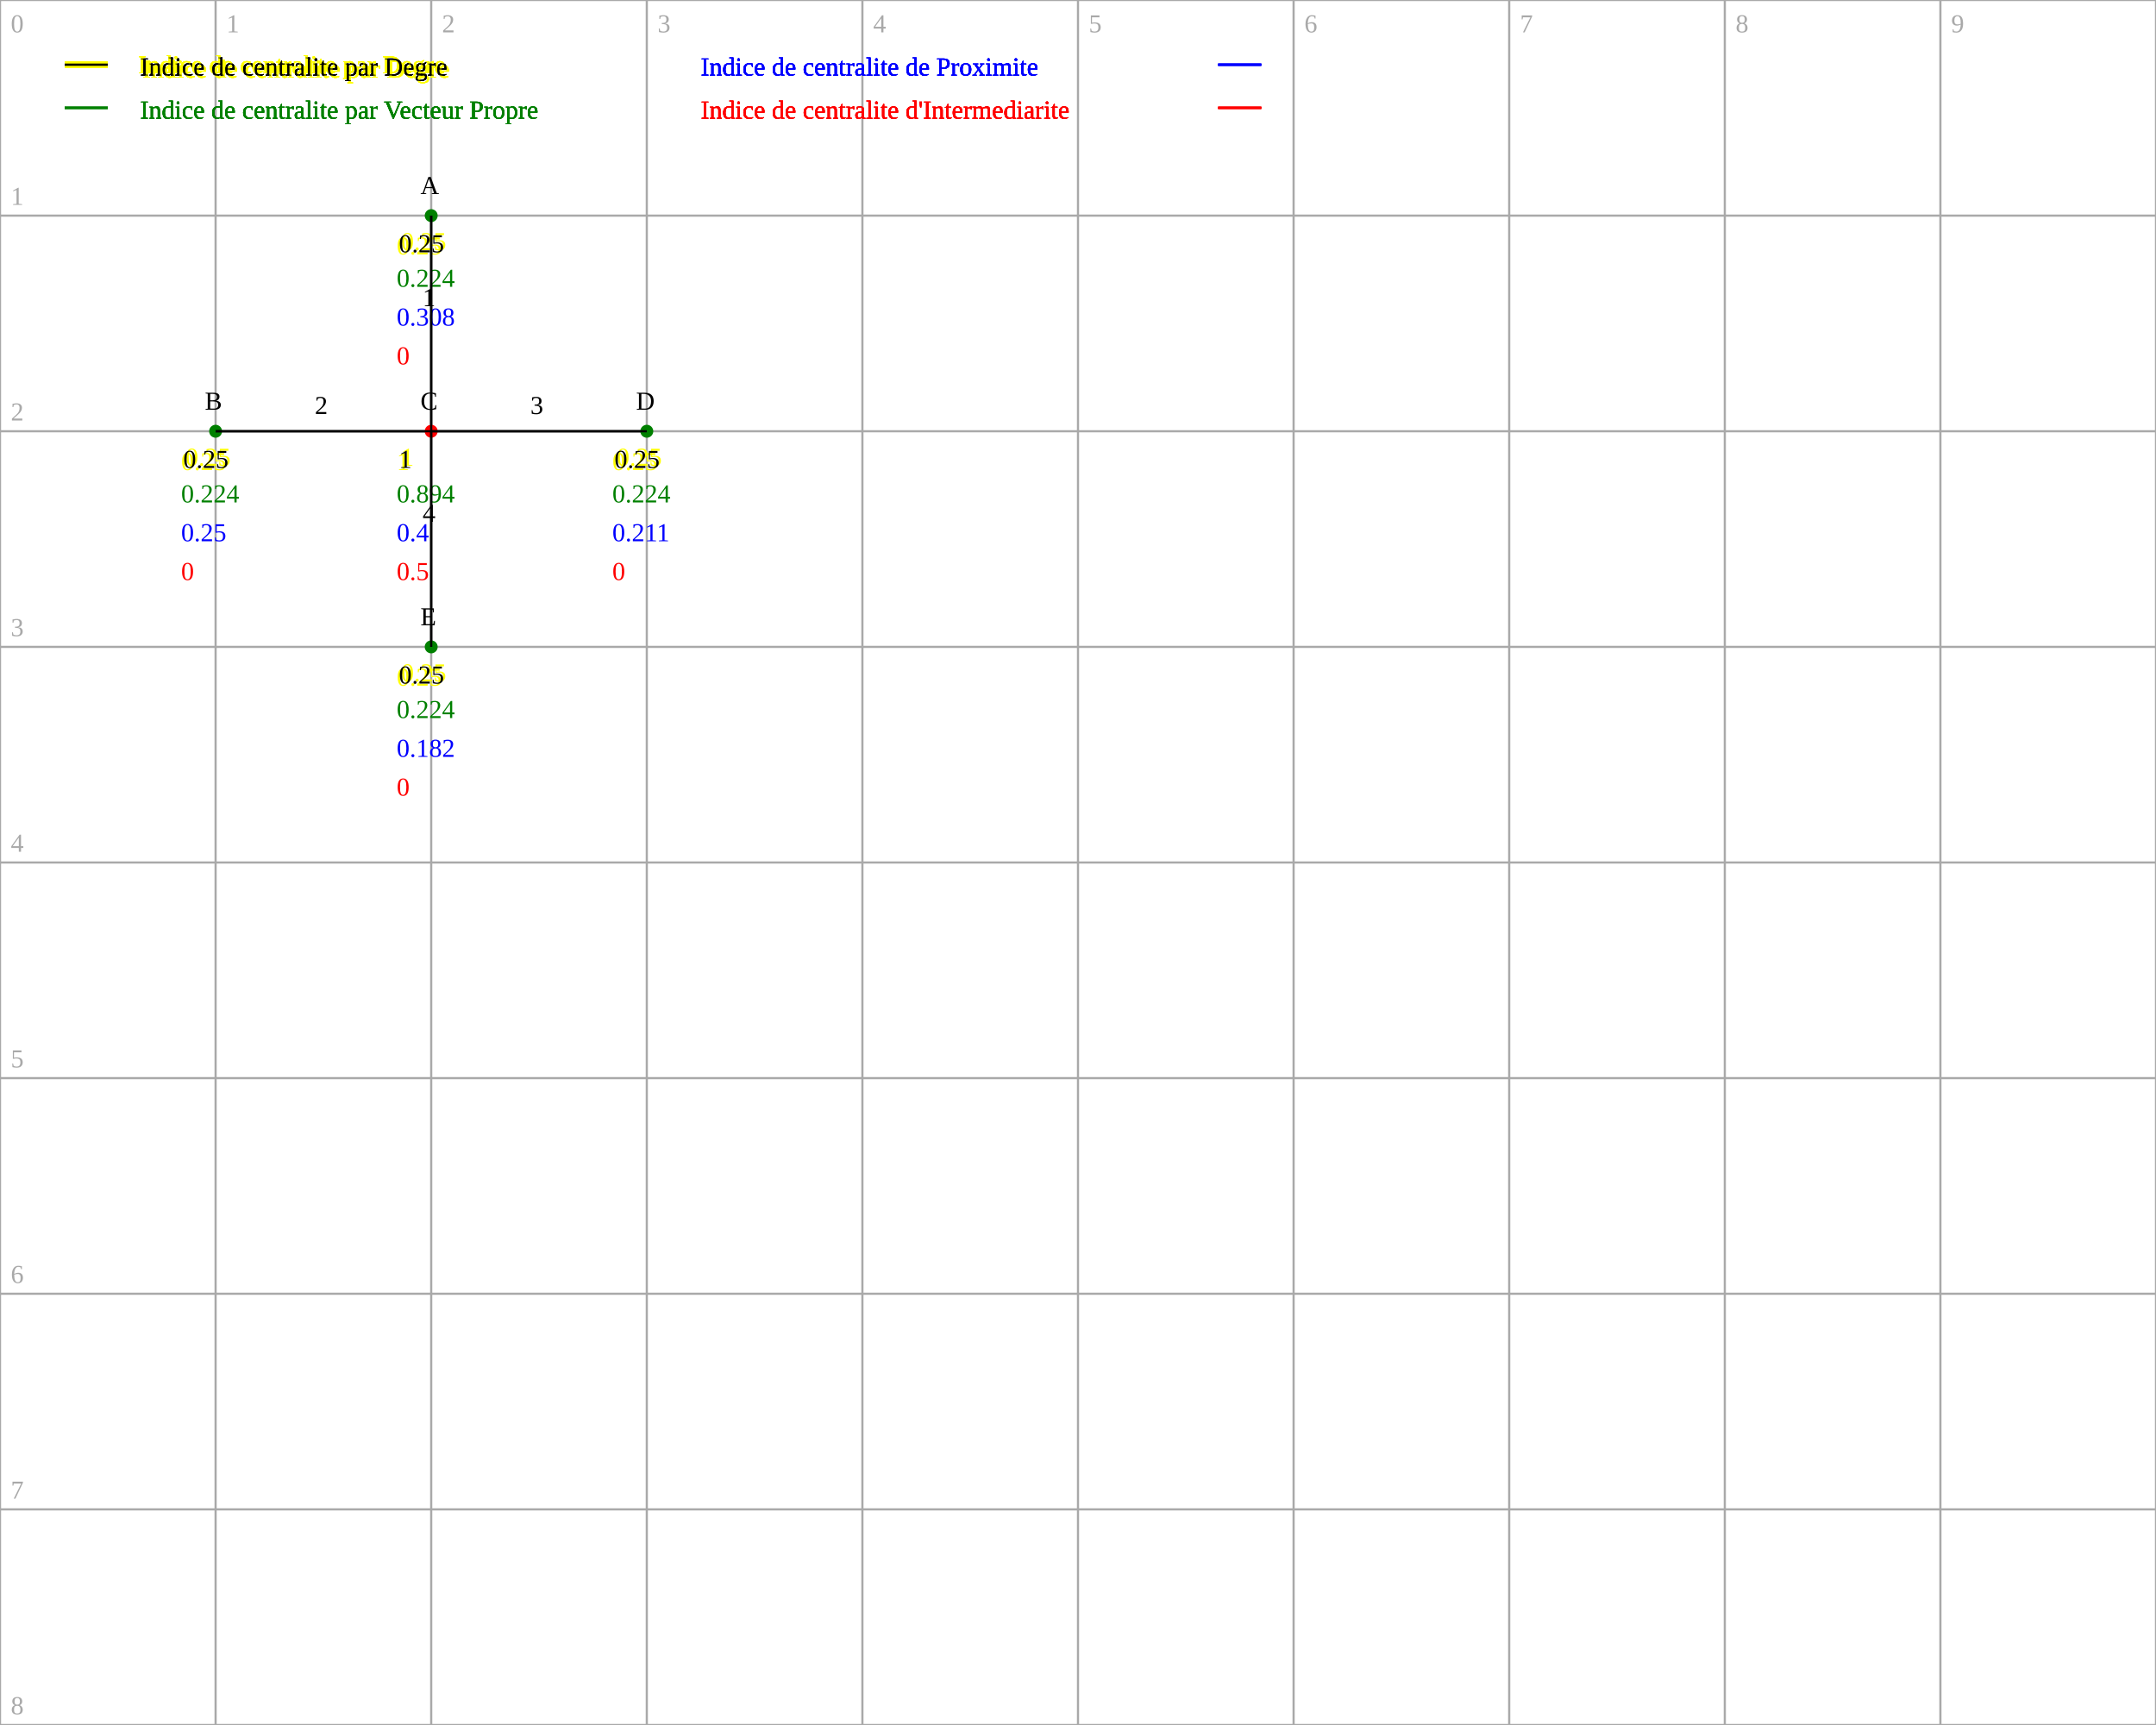
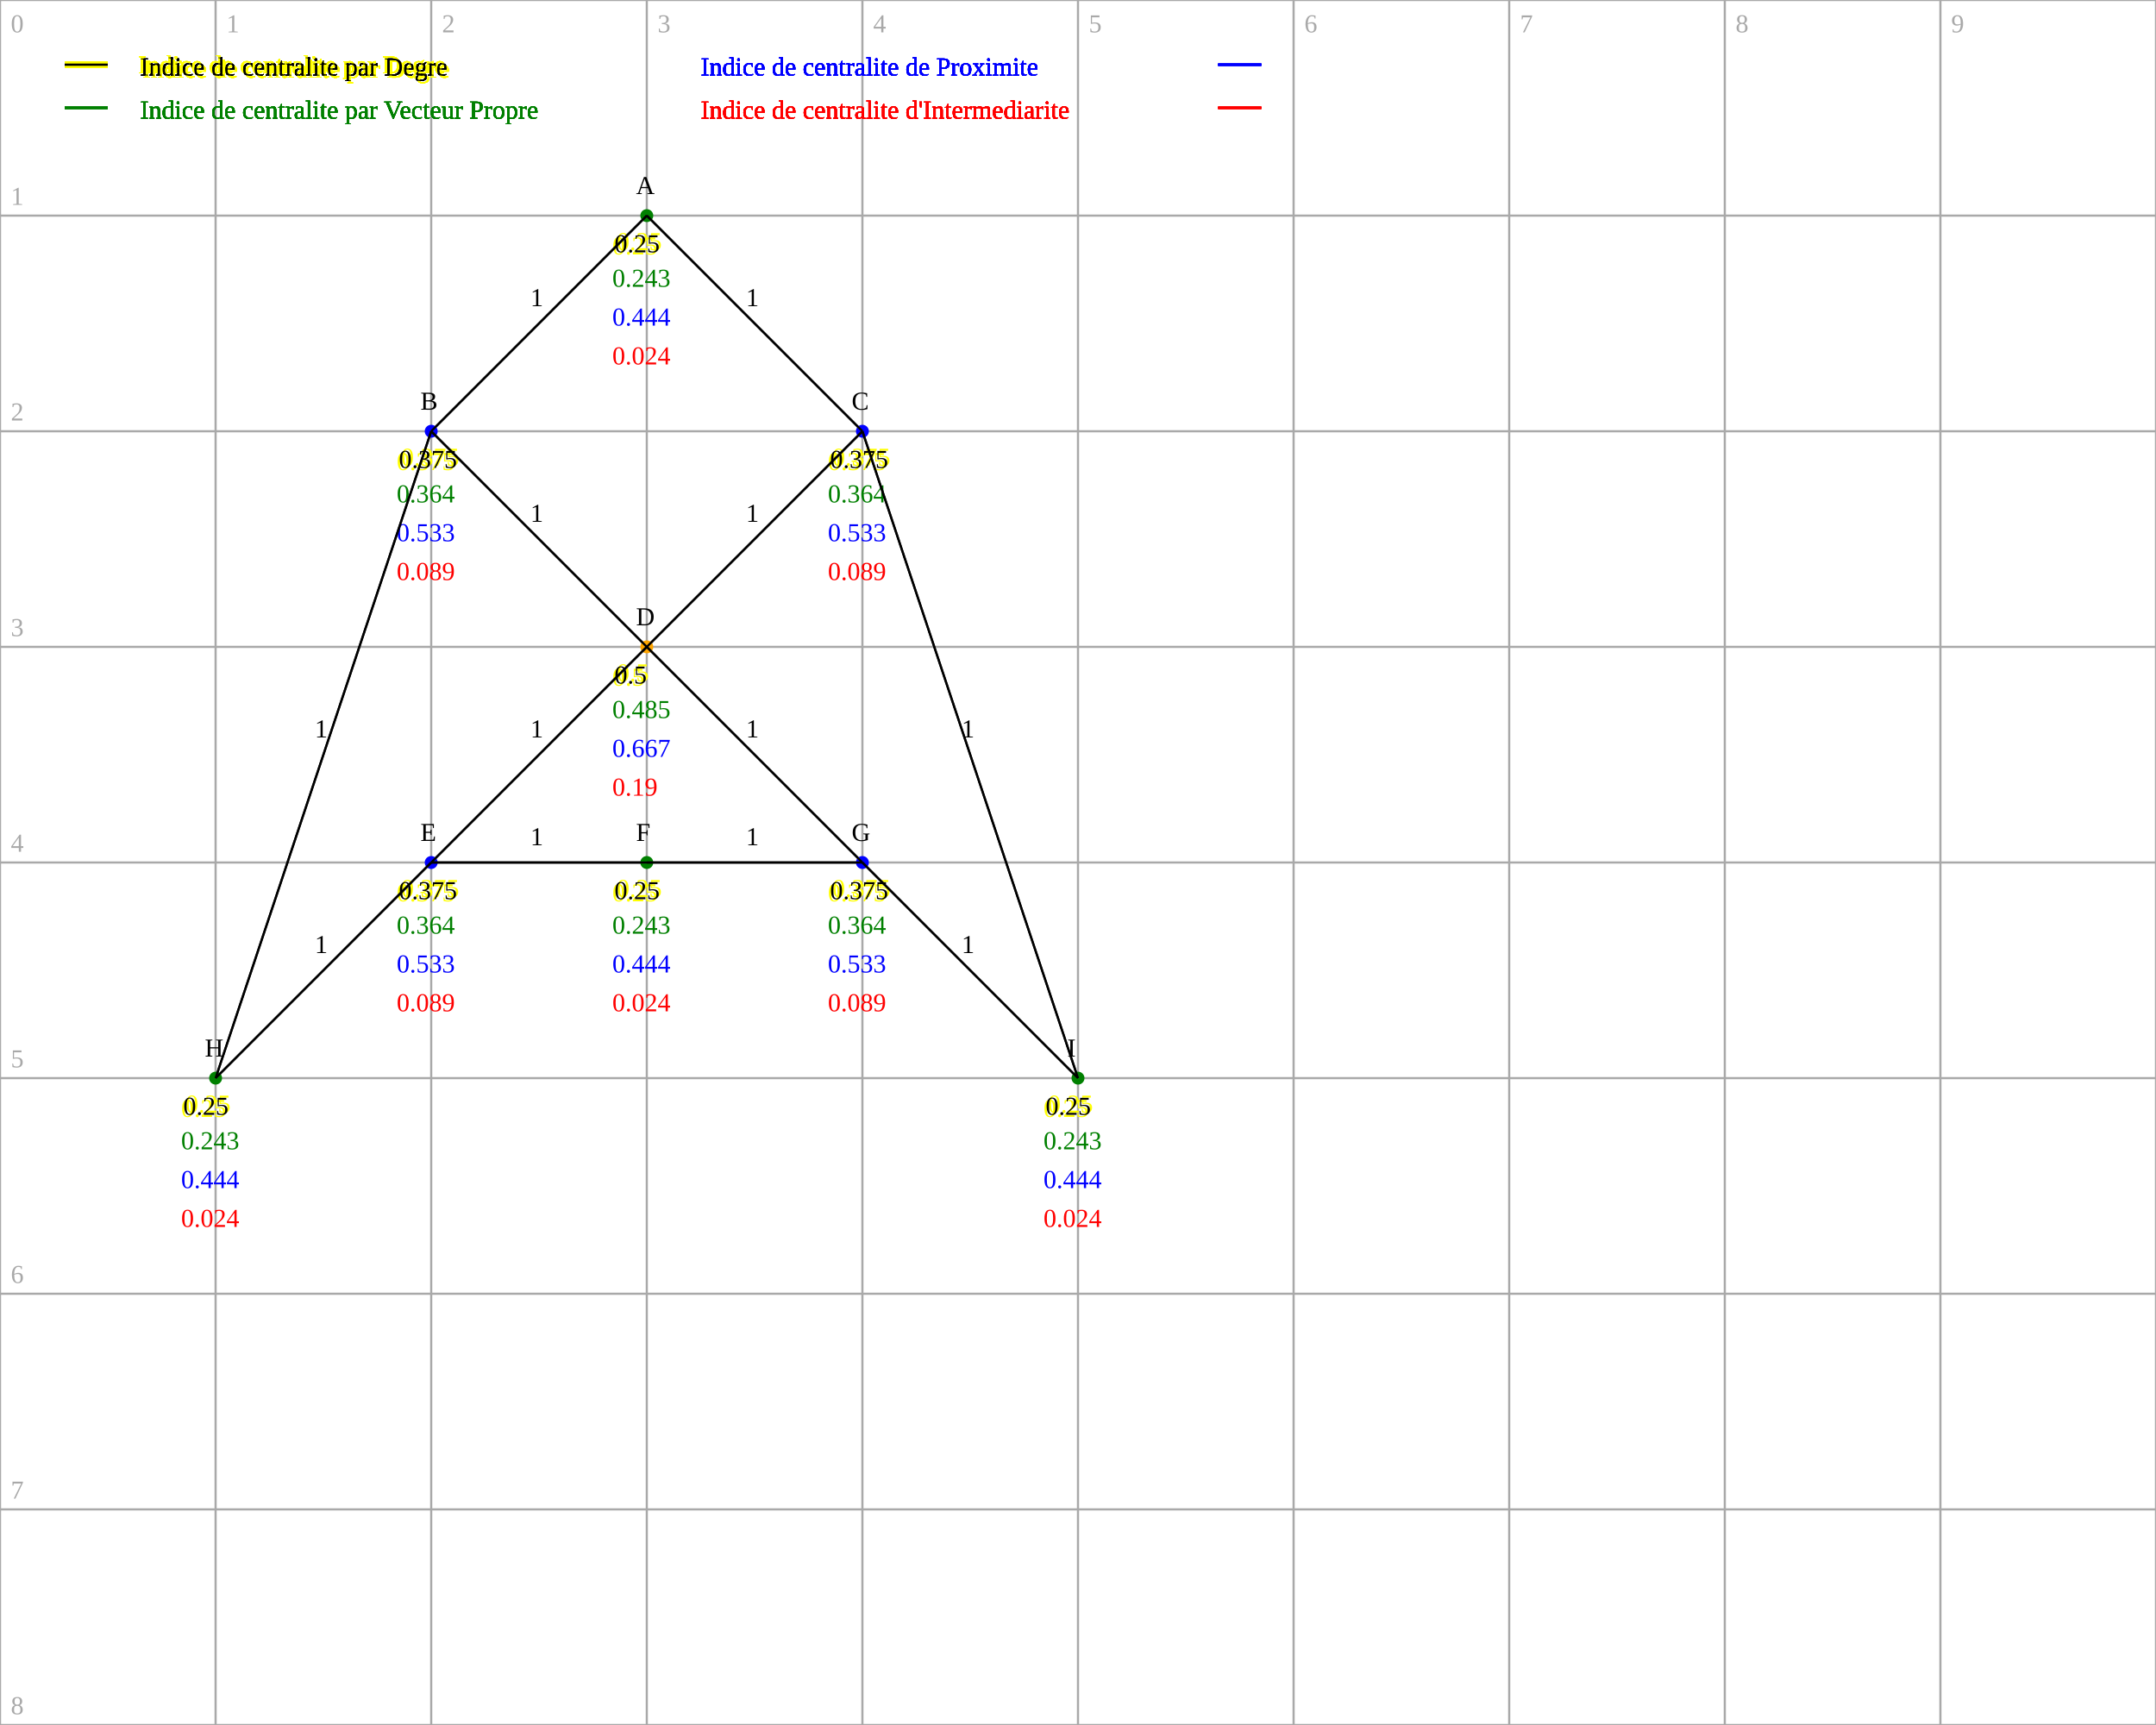
<svg xmlns="http://www.w3.org/2000/svg" version="1.1" width="1000" height="800">
  <line x1="0" y1="0" x2="1000" y2="0" stroke="darkgrey" />
  <text x="5" y="-5" fill="darkgrey">0</text>
  <line x1="0" y1="100" x2="1000" y2="100" stroke="darkgrey" />
  <text x="5" y="95" fill="darkgrey">1</text>
  <line x1="0" y1="200" x2="1000" y2="200" stroke="darkgrey" />
  <text x="5" y="195" fill="darkgrey">2</text>
  <line x1="0" y1="300" x2="1000" y2="300" stroke="darkgrey" />
  <text x="5" y="295" fill="darkgrey">3</text>
  <line x1="0" y1="400" x2="1000" y2="400" stroke="darkgrey" />
  <text x="5" y="395" fill="darkgrey">4</text>
  <line x1="0" y1="500" x2="1000" y2="500" stroke="darkgrey" />
  <text x="5" y="495" fill="darkgrey">5</text>
  <line x1="0" y1="600" x2="1000" y2="600" stroke="darkgrey" />
  <text x="5" y="595" fill="darkgrey">6</text>
  <line x1="0" y1="700" x2="1000" y2="700" stroke="darkgrey" />
  <text x="5" y="695" fill="darkgrey">7</text>
  <line x1="0" y1="800" x2="1000" y2="800" stroke="darkgrey" />
  <text x="5" y="795" fill="darkgrey">8</text>
  <line x1="0" y1="0" x2="0" y2="800" stroke="darkgrey" />
  <text x="5" y="15" fill="darkgrey">0</text>
  <line x1="100" y1="0" x2="100" y2="800" stroke="darkgrey" />
  <text x="105" y="15" fill="darkgrey">1</text>
  <line x1="200" y1="0" x2="200" y2="800" stroke="darkgrey" />
  <text x="205" y="15" fill="darkgrey">2</text>
  <line x1="300" y1="0" x2="300" y2="800" stroke="darkgrey" />
  <text x="305" y="15" fill="darkgrey">3</text>
  <line x1="400" y1="0" x2="400" y2="800" stroke="darkgrey" />
  <text x="405" y="15" fill="darkgrey">4</text>
  <line x1="500" y1="0" x2="500" y2="800" stroke="darkgrey" />
  <text x="505" y="15" fill="darkgrey">5</text>
  <line x1="600" y1="0" x2="600" y2="800" stroke="darkgrey" />
  <text x="605" y="15" fill="darkgrey">6</text>
  <line x1="700" y1="0" x2="700" y2="800" stroke="darkgrey" />
  <text x="705" y="15" fill="darkgrey">7</text>
  <line x1="800" y1="0" x2="800" y2="800" stroke="darkgrey" />
  <text x="805" y="15" fill="darkgrey">8</text>
  <line x1="900" y1="0" x2="900" y2="800" stroke="darkgrey" />
  <text x="905" y="15" fill="darkgrey">9</text>
  <line x1="1000" y1="0" x2="1000" y2="800" stroke="darkgrey" />
  <text x="1005" y="15" fill="darkgrey">10</text>
-   <circle cx="200" cy="100" r="3" fill="green" />
-   <text x="195" y="90" fill="black">A</text>
-   <text x="186" y="116" fill="yellow">0.25</text>
-   <text x="184" y="118" fill="yellow">0.25</text>
-   <text x="185" y="117" fill="black">0.25</text>
-   <line x1="30" y1="31" x2="50" y2="31" stroke="yellow" />
-   <line x1="30" y1="29" x2="50" y2="29" stroke="yellow" />
-   <line x1="30" y1="30" x2="50" y2="30" stroke="black" />
-   <text x="66" y="36" fill="yellow">Indice de centralite par Degre</text>
-   <text x="64" y="34" fill="yellow">Indice de centralite par Degre</text>
-   <text x="65" y="35" fill="black">Indice de centralite par Degre</text>
-   <text x="184" y="133" fill="green">0.224</text>
-   <line x1="30" y1="50" x2="50" y2="50" stroke="green" />
-   <text x="65" y="55" fill="green">Indice de centralite par Vecteur Propre</text>
-   <text x="184" y="151" fill="blue">0.308</text>
-   <line x1="565" y1="30" x2="585" y2="30" stroke="blue" />
-   <text x="325" y="35" fill="blue">Indice de centralite de Proximite</text>
-   <text x="184" y="169" fill="red">0</text>
-   <line x1="565" y1="50" x2="585" y2="50" stroke="red" />
-   <text x="325" y="55" fill="red">Indice de centralite d'Intermediarite</text>
-   <line x1="200" y1="100" x2="200" y2="200" stroke="black" />
-   <text x="196" y="142" fill="black">1</text>
-   <circle cx="100" cy="200" r="3" fill="green" />
-   <text x="95" y="190" fill="black">B</text>
-   <text x="86" y="216" fill="yellow">0.25</text>
-   <text x="84" y="218" fill="yellow">0.25</text>
-   <text x="85" y="217" fill="black">0.25</text>
-   <line x1="30" y1="31" x2="50" y2="31" stroke="yellow" />
-   <line x1="30" y1="29" x2="50" y2="29" stroke="yellow" />
-   <line x1="30" y1="30" x2="50" y2="30" stroke="black" />
-   <text x="66" y="36" fill="yellow">Indice de centralite par Degre</text>
-   <text x="64" y="34" fill="yellow">Indice de centralite par Degre</text>
-   <text x="65" y="35" fill="black">Indice de centralite par Degre</text>
-   <text x="84" y="233" fill="green">0.224</text>
-   <line x1="30" y1="50" x2="50" y2="50" stroke="green" />
-   <text x="65" y="55" fill="green">Indice de centralite par Vecteur Propre</text>
-   <text x="84" y="251" fill="blue">0.25</text>
-   <line x1="565" y1="30" x2="585" y2="30" stroke="blue" />
-   <text x="325" y="35" fill="blue">Indice de centralite de Proximite</text>
-   <text x="84" y="269" fill="red">0</text>
-   <line x1="565" y1="50" x2="585" y2="50" stroke="red" />
-   <text x="325" y="55" fill="red">Indice de centralite d'Intermediarite</text>
-   <line x1="100" y1="200" x2="200" y2="200" stroke="black" />
-   <text x="146" y="192" fill="black">2</text>
-   <circle cx="200" cy="200" r="3" fill="red" />
-   <text x="195" y="190" fill="black">C</text>
-   <text x="186" y="216" fill="yellow">1</text>
-   <text x="184" y="218" fill="yellow">1</text>
-   <text x="185" y="217" fill="black">1</text>
-   <line x1="30" y1="31" x2="50" y2="31" stroke="yellow" />
-   <line x1="30" y1="29" x2="50" y2="29" stroke="yellow" />
-   <line x1="30" y1="30" x2="50" y2="30" stroke="black" />
-   <text x="66" y="36" fill="yellow">Indice de centralite par Degre</text>
-   <text x="64" y="34" fill="yellow">Indice de centralite par Degre</text>
-   <text x="65" y="35" fill="black">Indice de centralite par Degre</text>
-   <text x="184" y="233" fill="green">0.894</text>
-   <line x1="30" y1="50" x2="50" y2="50" stroke="green" />
-   <text x="65" y="55" fill="green">Indice de centralite par Vecteur Propre</text>
-   <text x="184" y="251" fill="blue">0.4</text>
-   <line x1="565" y1="30" x2="585" y2="30" stroke="blue" />
-   <text x="325" y="35" fill="blue">Indice de centralite de Proximite</text>
-   <text x="184" y="269" fill="red">0.5</text>
-   <line x1="565" y1="50" x2="585" y2="50" stroke="red" />
-   <text x="325" y="55" fill="red">Indice de centralite d'Intermediarite</text>
-   <line x1="200" y1="200" x2="200" y2="100" stroke="black" />
-   <line x1="200" y1="200" x2="100" y2="200" stroke="black" />
-   <line x1="200" y1="200" x2="300" y2="200" stroke="black" />
-   <text x="246" y="192" fill="black">3</text>
-   <line x1="200" y1="200" x2="200" y2="300" stroke="black" />
-   <text x="196" y="242" fill="black">4</text>
-   <circle cx="300" cy="200" r="3" fill="green" />
-   <text x="295" y="190" fill="black">D</text>
-   <text x="286" y="216" fill="yellow">0.25</text>
-   <text x="284" y="218" fill="yellow">0.25</text>
-   <text x="285" y="217" fill="black">0.25</text>
-   <line x1="30" y1="31" x2="50" y2="31" stroke="yellow" />
-   <line x1="30" y1="29" x2="50" y2="29" stroke="yellow" />
-   <line x1="30" y1="30" x2="50" y2="30" stroke="black" />
-   <text x="66" y="36" fill="yellow">Indice de centralite par Degre</text>
-   <text x="64" y="34" fill="yellow">Indice de centralite par Degre</text>
-   <text x="65" y="35" fill="black">Indice de centralite par Degre</text>
-   <text x="284" y="233" fill="green">0.224</text>
-   <line x1="30" y1="50" x2="50" y2="50" stroke="green" />
-   <text x="65" y="55" fill="green">Indice de centralite par Vecteur Propre</text>
-   <text x="284" y="251" fill="blue">0.211</text>
-   <line x1="565" y1="30" x2="585" y2="30" stroke="blue" />
-   <text x="325" y="35" fill="blue">Indice de centralite de Proximite</text>
-   <text x="284" y="269" fill="red">0</text>
-   <line x1="565" y1="50" x2="585" y2="50" stroke="red" />
-   <text x="325" y="55" fill="red">Indice de centralite d'Intermediarite</text>
-   <line x1="300" y1="200" x2="200" y2="200" stroke="black" />
-   <circle cx="200" cy="300" r="3" fill="green" />
-   <text x="195" y="290" fill="black">E</text>
-   <text x="186" y="316" fill="yellow">0.25</text>
-   <text x="184" y="318" fill="yellow">0.25</text>
-   <text x="185" y="317" fill="black">0.25</text>
-   <line x1="30" y1="31" x2="50" y2="31" stroke="yellow" />
-   <line x1="30" y1="29" x2="50" y2="29" stroke="yellow" />
-   <line x1="30" y1="30" x2="50" y2="30" stroke="black" />
-   <text x="66" y="36" fill="yellow">Indice de centralite par Degre</text>
-   <text x="64" y="34" fill="yellow">Indice de centralite par Degre</text>
-   <text x="65" y="35" fill="black">Indice de centralite par Degre</text>
-   <text x="184" y="333" fill="green">0.224</text>
-   <line x1="30" y1="50" x2="50" y2="50" stroke="green" />
-   <text x="65" y="55" fill="green">Indice de centralite par Vecteur Propre</text>
-   <text x="184" y="351" fill="blue">0.182</text>
-   <line x1="565" y1="30" x2="585" y2="30" stroke="blue" />
-   <text x="325" y="35" fill="blue">Indice de centralite de Proximite</text>
-   <text x="184" y="369" fill="red">0</text>
-   <line x1="565" y1="50" x2="585" y2="50" stroke="red" />
-   <text x="325" y="55" fill="red">Indice de centralite d'Intermediarite</text>
-   <line x1="200" y1="300" x2="200" y2="200" stroke="black" />
+   <circle cx="300" cy="100" r="3" fill="green" />
+   <text x="295" y="90" fill="black">A</text>
+   <text x="286" y="116" fill="yellow">0.25</text>
+   <text x="284" y="118" fill="yellow">0.25</text>
+   <text x="285" y="117" fill="black">0.25</text>
+   <line x1="30" y1="31" x2="50" y2="31" stroke="yellow" />
+   <line x1="30" y1="29" x2="50" y2="29" stroke="yellow" />
+   <line x1="30" y1="30" x2="50" y2="30" stroke="black" />
+   <text x="66" y="36" fill="yellow">Indice de centralite par Degre</text>
+   <text x="64" y="34" fill="yellow">Indice de centralite par Degre</text>
+   <text x="65" y="35" fill="black">Indice de centralite par Degre</text>
+   <text x="284" y="133" fill="green">0.243</text>
+   <line x1="30" y1="50" x2="50" y2="50" stroke="green" />
+   <text x="65" y="55" fill="green">Indice de centralite par Vecteur Propre</text>
+   <text x="284" y="151" fill="blue">0.444</text>
+   <line x1="565" y1="30" x2="585" y2="30" stroke="blue" />
+   <text x="325" y="35" fill="blue">Indice de centralite de Proximite</text>
+   <text x="284" y="169" fill="red">0.024</text>
+   <line x1="565" y1="50" x2="585" y2="50" stroke="red" />
+   <text x="325" y="55" fill="red">Indice de centralite d'Intermediarite</text>
+   <line x1="300" y1="100" x2="200" y2="200" stroke="black" />
+   <text x="246" y="142" fill="black">1</text>
+   <line x1="300" y1="100" x2="400" y2="200" stroke="black" />
+   <text x="346" y="142" fill="black">1</text>
+   <circle cx="200" cy="200" r="3" fill="blue" />
+   <text x="195" y="190" fill="black">B</text>
+   <text x="186" y="216" fill="yellow">0.375</text>
+   <text x="184" y="218" fill="yellow">0.375</text>
+   <text x="185" y="217" fill="black">0.375</text>
+   <line x1="30" y1="31" x2="50" y2="31" stroke="yellow" />
+   <line x1="30" y1="29" x2="50" y2="29" stroke="yellow" />
+   <line x1="30" y1="30" x2="50" y2="30" stroke="black" />
+   <text x="66" y="36" fill="yellow">Indice de centralite par Degre</text>
+   <text x="64" y="34" fill="yellow">Indice de centralite par Degre</text>
+   <text x="65" y="35" fill="black">Indice de centralite par Degre</text>
+   <text x="184" y="233" fill="green">0.364</text>
+   <line x1="30" y1="50" x2="50" y2="50" stroke="green" />
+   <text x="65" y="55" fill="green">Indice de centralite par Vecteur Propre</text>
+   <text x="184" y="251" fill="blue">0.533</text>
+   <line x1="565" y1="30" x2="585" y2="30" stroke="blue" />
+   <text x="325" y="35" fill="blue">Indice de centralite de Proximite</text>
+   <text x="184" y="269" fill="red">0.089</text>
+   <line x1="565" y1="50" x2="585" y2="50" stroke="red" />
+   <text x="325" y="55" fill="red">Indice de centralite d'Intermediarite</text>
+   <line x1="200" y1="200" x2="300" y2="100" stroke="black" />
+   <line x1="200" y1="200" x2="300" y2="300" stroke="black" />
+   <text x="246" y="242" fill="black">1</text>
+   <line x1="200" y1="200" x2="100" y2="500" stroke="black" />
+   <text x="146" y="342" fill="black">1</text>
+   <circle cx="400" cy="200" r="3" fill="blue" />
+   <text x="395" y="190" fill="black">C</text>
+   <text x="386" y="216" fill="yellow">0.375</text>
+   <text x="384" y="218" fill="yellow">0.375</text>
+   <text x="385" y="217" fill="black">0.375</text>
+   <line x1="30" y1="31" x2="50" y2="31" stroke="yellow" />
+   <line x1="30" y1="29" x2="50" y2="29" stroke="yellow" />
+   <line x1="30" y1="30" x2="50" y2="30" stroke="black" />
+   <text x="66" y="36" fill="yellow">Indice de centralite par Degre</text>
+   <text x="64" y="34" fill="yellow">Indice de centralite par Degre</text>
+   <text x="65" y="35" fill="black">Indice de centralite par Degre</text>
+   <text x="384" y="233" fill="green">0.364</text>
+   <line x1="30" y1="50" x2="50" y2="50" stroke="green" />
+   <text x="65" y="55" fill="green">Indice de centralite par Vecteur Propre</text>
+   <text x="384" y="251" fill="blue">0.533</text>
+   <line x1="565" y1="30" x2="585" y2="30" stroke="blue" />
+   <text x="325" y="35" fill="blue">Indice de centralite de Proximite</text>
+   <text x="384" y="269" fill="red">0.089</text>
+   <line x1="565" y1="50" x2="585" y2="50" stroke="red" />
+   <text x="325" y="55" fill="red">Indice de centralite d'Intermediarite</text>
+   <line x1="400" y1="200" x2="300" y2="100" stroke="black" />
+   <line x1="400" y1="200" x2="300" y2="300" stroke="black" />
+   <text x="346" y="242" fill="black">1</text>
+   <line x1="400" y1="200" x2="500" y2="500" stroke="black" />
+   <text x="446" y="342" fill="black">1</text>
+   <circle cx="300" cy="300" r="3" fill="orange" />
+   <text x="295" y="290" fill="black">D</text>
+   <text x="286" y="316" fill="yellow">0.5</text>
+   <text x="284" y="318" fill="yellow">0.5</text>
+   <text x="285" y="317" fill="black">0.5</text>
+   <line x1="30" y1="31" x2="50" y2="31" stroke="yellow" />
+   <line x1="30" y1="29" x2="50" y2="29" stroke="yellow" />
+   <line x1="30" y1="30" x2="50" y2="30" stroke="black" />
+   <text x="66" y="36" fill="yellow">Indice de centralite par Degre</text>
+   <text x="64" y="34" fill="yellow">Indice de centralite par Degre</text>
+   <text x="65" y="35" fill="black">Indice de centralite par Degre</text>
+   <text x="284" y="333" fill="green">0.485</text>
+   <line x1="30" y1="50" x2="50" y2="50" stroke="green" />
+   <text x="65" y="55" fill="green">Indice de centralite par Vecteur Propre</text>
+   <text x="284" y="351" fill="blue">0.667</text>
+   <line x1="565" y1="30" x2="585" y2="30" stroke="blue" />
+   <text x="325" y="35" fill="blue">Indice de centralite de Proximite</text>
+   <text x="284" y="369" fill="red">0.19</text>
+   <line x1="565" y1="50" x2="585" y2="50" stroke="red" />
+   <text x="325" y="55" fill="red">Indice de centralite d'Intermediarite</text>
+   <line x1="300" y1="300" x2="200" y2="200" stroke="black" />
+   <line x1="300" y1="300" x2="400" y2="200" stroke="black" />
+   <line x1="300" y1="300" x2="200" y2="400" stroke="black" />
+   <text x="246" y="342" fill="black">1</text>
+   <line x1="300" y1="300" x2="400" y2="400" stroke="black" />
+   <text x="346" y="342" fill="black">1</text>
+   <circle cx="200" cy="400" r="3" fill="blue" />
+   <text x="195" y="390" fill="black">E</text>
+   <text x="186" y="416" fill="yellow">0.375</text>
+   <text x="184" y="418" fill="yellow">0.375</text>
+   <text x="185" y="417" fill="black">0.375</text>
+   <line x1="30" y1="31" x2="50" y2="31" stroke="yellow" />
+   <line x1="30" y1="29" x2="50" y2="29" stroke="yellow" />
+   <line x1="30" y1="30" x2="50" y2="30" stroke="black" />
+   <text x="66" y="36" fill="yellow">Indice de centralite par Degre</text>
+   <text x="64" y="34" fill="yellow">Indice de centralite par Degre</text>
+   <text x="65" y="35" fill="black">Indice de centralite par Degre</text>
+   <text x="184" y="433" fill="green">0.364</text>
+   <line x1="30" y1="50" x2="50" y2="50" stroke="green" />
+   <text x="65" y="55" fill="green">Indice de centralite par Vecteur Propre</text>
+   <text x="184" y="451" fill="blue">0.533</text>
+   <line x1="565" y1="30" x2="585" y2="30" stroke="blue" />
+   <text x="325" y="35" fill="blue">Indice de centralite de Proximite</text>
+   <text x="184" y="469" fill="red">0.089</text>
+   <line x1="565" y1="50" x2="585" y2="50" stroke="red" />
+   <text x="325" y="55" fill="red">Indice de centralite d'Intermediarite</text>
+   <line x1="200" y1="400" x2="300" y2="300" stroke="black" />
+   <line x1="200" y1="400" x2="300" y2="400" stroke="black" />
+   <text x="246" y="392" fill="black">1</text>
+   <line x1="200" y1="400" x2="100" y2="500" stroke="black" />
+   <text x="146" y="442" fill="black">1</text>
+   <circle cx="300" cy="400" r="3" fill="green" />
+   <text x="295" y="390" fill="black">F</text>
+   <text x="286" y="416" fill="yellow">0.25</text>
+   <text x="284" y="418" fill="yellow">0.25</text>
+   <text x="285" y="417" fill="black">0.25</text>
+   <line x1="30" y1="31" x2="50" y2="31" stroke="yellow" />
+   <line x1="30" y1="29" x2="50" y2="29" stroke="yellow" />
+   <line x1="30" y1="30" x2="50" y2="30" stroke="black" />
+   <text x="66" y="36" fill="yellow">Indice de centralite par Degre</text>
+   <text x="64" y="34" fill="yellow">Indice de centralite par Degre</text>
+   <text x="65" y="35" fill="black">Indice de centralite par Degre</text>
+   <text x="284" y="433" fill="green">0.243</text>
+   <line x1="30" y1="50" x2="50" y2="50" stroke="green" />
+   <text x="65" y="55" fill="green">Indice de centralite par Vecteur Propre</text>
+   <text x="284" y="451" fill="blue">0.444</text>
+   <line x1="565" y1="30" x2="585" y2="30" stroke="blue" />
+   <text x="325" y="35" fill="blue">Indice de centralite de Proximite</text>
+   <text x="284" y="469" fill="red">0.024</text>
+   <line x1="565" y1="50" x2="585" y2="50" stroke="red" />
+   <text x="325" y="55" fill="red">Indice de centralite d'Intermediarite</text>
+   <line x1="300" y1="400" x2="200" y2="400" stroke="black" />
+   <line x1="300" y1="400" x2="400" y2="400" stroke="black" />
+   <text x="346" y="392" fill="black">1</text>
+   <circle cx="400" cy="400" r="3" fill="blue" />
+   <text x="395" y="390" fill="black">G</text>
+   <text x="386" y="416" fill="yellow">0.375</text>
+   <text x="384" y="418" fill="yellow">0.375</text>
+   <text x="385" y="417" fill="black">0.375</text>
+   <line x1="30" y1="31" x2="50" y2="31" stroke="yellow" />
+   <line x1="30" y1="29" x2="50" y2="29" stroke="yellow" />
+   <line x1="30" y1="30" x2="50" y2="30" stroke="black" />
+   <text x="66" y="36" fill="yellow">Indice de centralite par Degre</text>
+   <text x="64" y="34" fill="yellow">Indice de centralite par Degre</text>
+   <text x="65" y="35" fill="black">Indice de centralite par Degre</text>
+   <text x="384" y="433" fill="green">0.364</text>
+   <line x1="30" y1="50" x2="50" y2="50" stroke="green" />
+   <text x="65" y="55" fill="green">Indice de centralite par Vecteur Propre</text>
+   <text x="384" y="451" fill="blue">0.533</text>
+   <line x1="565" y1="30" x2="585" y2="30" stroke="blue" />
+   <text x="325" y="35" fill="blue">Indice de centralite de Proximite</text>
+   <text x="384" y="469" fill="red">0.089</text>
+   <line x1="565" y1="50" x2="585" y2="50" stroke="red" />
+   <text x="325" y="55" fill="red">Indice de centralite d'Intermediarite</text>
+   <line x1="400" y1="400" x2="300" y2="300" stroke="black" />
+   <line x1="400" y1="400" x2="300" y2="400" stroke="black" />
+   <line x1="400" y1="400" x2="500" y2="500" stroke="black" />
+   <text x="446" y="442" fill="black">1</text>
+   <circle cx="100" cy="500" r="3" fill="green" />
+   <text x="95" y="490" fill="black">H</text>
+   <text x="86" y="516" fill="yellow">0.25</text>
+   <text x="84" y="518" fill="yellow">0.25</text>
+   <text x="85" y="517" fill="black">0.25</text>
+   <line x1="30" y1="31" x2="50" y2="31" stroke="yellow" />
+   <line x1="30" y1="29" x2="50" y2="29" stroke="yellow" />
+   <line x1="30" y1="30" x2="50" y2="30" stroke="black" />
+   <text x="66" y="36" fill="yellow">Indice de centralite par Degre</text>
+   <text x="64" y="34" fill="yellow">Indice de centralite par Degre</text>
+   <text x="65" y="35" fill="black">Indice de centralite par Degre</text>
+   <text x="84" y="533" fill="green">0.243</text>
+   <line x1="30" y1="50" x2="50" y2="50" stroke="green" />
+   <text x="65" y="55" fill="green">Indice de centralite par Vecteur Propre</text>
+   <text x="84" y="551" fill="blue">0.444</text>
+   <line x1="565" y1="30" x2="585" y2="30" stroke="blue" />
+   <text x="325" y="35" fill="blue">Indice de centralite de Proximite</text>
+   <text x="84" y="569" fill="red">0.024</text>
+   <line x1="565" y1="50" x2="585" y2="50" stroke="red" />
+   <text x="325" y="55" fill="red">Indice de centralite d'Intermediarite</text>
+   <line x1="100" y1="500" x2="200" y2="200" stroke="black" />
+   <line x1="100" y1="500" x2="200" y2="400" stroke="black" />
+   <circle cx="500" cy="500" r="3" fill="green" />
+   <text x="495" y="490" fill="black">I</text>
+   <text x="486" y="516" fill="yellow">0.25</text>
+   <text x="484" y="518" fill="yellow">0.25</text>
+   <text x="485" y="517" fill="black">0.25</text>
+   <line x1="30" y1="31" x2="50" y2="31" stroke="yellow" />
+   <line x1="30" y1="29" x2="50" y2="29" stroke="yellow" />
+   <line x1="30" y1="30" x2="50" y2="30" stroke="black" />
+   <text x="66" y="36" fill="yellow">Indice de centralite par Degre</text>
+   <text x="64" y="34" fill="yellow">Indice de centralite par Degre</text>
+   <text x="65" y="35" fill="black">Indice de centralite par Degre</text>
+   <text x="484" y="533" fill="green">0.243</text>
+   <line x1="30" y1="50" x2="50" y2="50" stroke="green" />
+   <text x="65" y="55" fill="green">Indice de centralite par Vecteur Propre</text>
+   <text x="484" y="551" fill="blue">0.444</text>
+   <line x1="565" y1="30" x2="585" y2="30" stroke="blue" />
+   <text x="325" y="35" fill="blue">Indice de centralite de Proximite</text>
+   <text x="484" y="569" fill="red">0.024</text>
+   <line x1="565" y1="50" x2="585" y2="50" stroke="red" />
+   <text x="325" y="55" fill="red">Indice de centralite d'Intermediarite</text>
+   <line x1="500" y1="500" x2="400" y2="200" stroke="black" />
+   <line x1="500" y1="500" x2="400" y2="400" stroke="black" />
  <defs>
    <radialGradient id="redball" cx="30%" cy="30%" r="100%" fx="30%" fy="30%">
      <stop offset="0%" style="stop-color:rgb(255,250,250)" />
      <stop offset="3%" style="stop-color:rgb(255,250,250)" />
      <stop offset="7%" style="stop-color:rgb(255,160,160)" />
      <stop offset="70%" style="stop-color:rgb(255,0,0)" />
      <stop offset="100%" style="stop-color:rgb(255,0,0)" />
    </radialGradient>
    <radialGradient id="greenball" cx="30%" cy="30%" r="100%" fx="30%" fy="30%">
      <stop offset="0%" style="stop-color:rgb(250,255,250)" />
      <stop offset="3%" style="stop-color:rgb(250,255,250)" />
      <stop offset="7%" style="stop-color:rgb(160,255,160)" />
      <stop offset="70%" style="stop-color:rgb(0,255,0)" />
      <stop offset="100%" style="stop-color:rgb(0,255,0)" />
    </radialGradient>
    <radialGradient id="blueball" cx="30%" cy="30%" r="100%" fx="30%" fy="30%">
      <stop offset="0%" style="stop-color:rgb(250,250,255)" />
      <stop offset="3%" style="stop-color:rgb(250,250,255)" />
      <stop offset="7%" style="stop-color:rgb(160,160,255)" />
      <stop offset="70%" style="stop-color:rgb(0,0,255)" />
      <stop offset="100%" style="stop-color:rgb(0,255,0)" />
    </radialGradient>
    <radialGradient id="yellowball" cx="30%" cy="30%" r="100%" fx="30%" fy="30%">
      <stop offset="0%" style="stop-color:rgb(255,255,250)" />
      <stop offset="3%" style="stop-color:rgb(255,255,250)" />
      <stop offset="7%" style="stop-color:rgb(255,255,160)" />
      <stop offset="70%" style="stop-color:rgb(255,255,0)" />
      <stop offset="100%" style="stop-color:rgb(255,255,0)" />
    </radialGradient>
    <radialGradient id="greyball" cx="30%" cy="30%" r="100%" fx="30%" fy="30%">
      <stop offset="0%" style="stop-color:rgb(250,250,250)" />
      <stop offset="3%" style="stop-color:rgb(250,250,250)" />
      <stop offset="7%" style="stop-color:rgb(160,160,160)" />
      <stop offset="70%" style="stop-color:rgb(100,100,100)" />
      <stop offset="100%" style="stop-color:rgb(100,100,100)" />
    </radialGradient>
  </defs>
</svg>
